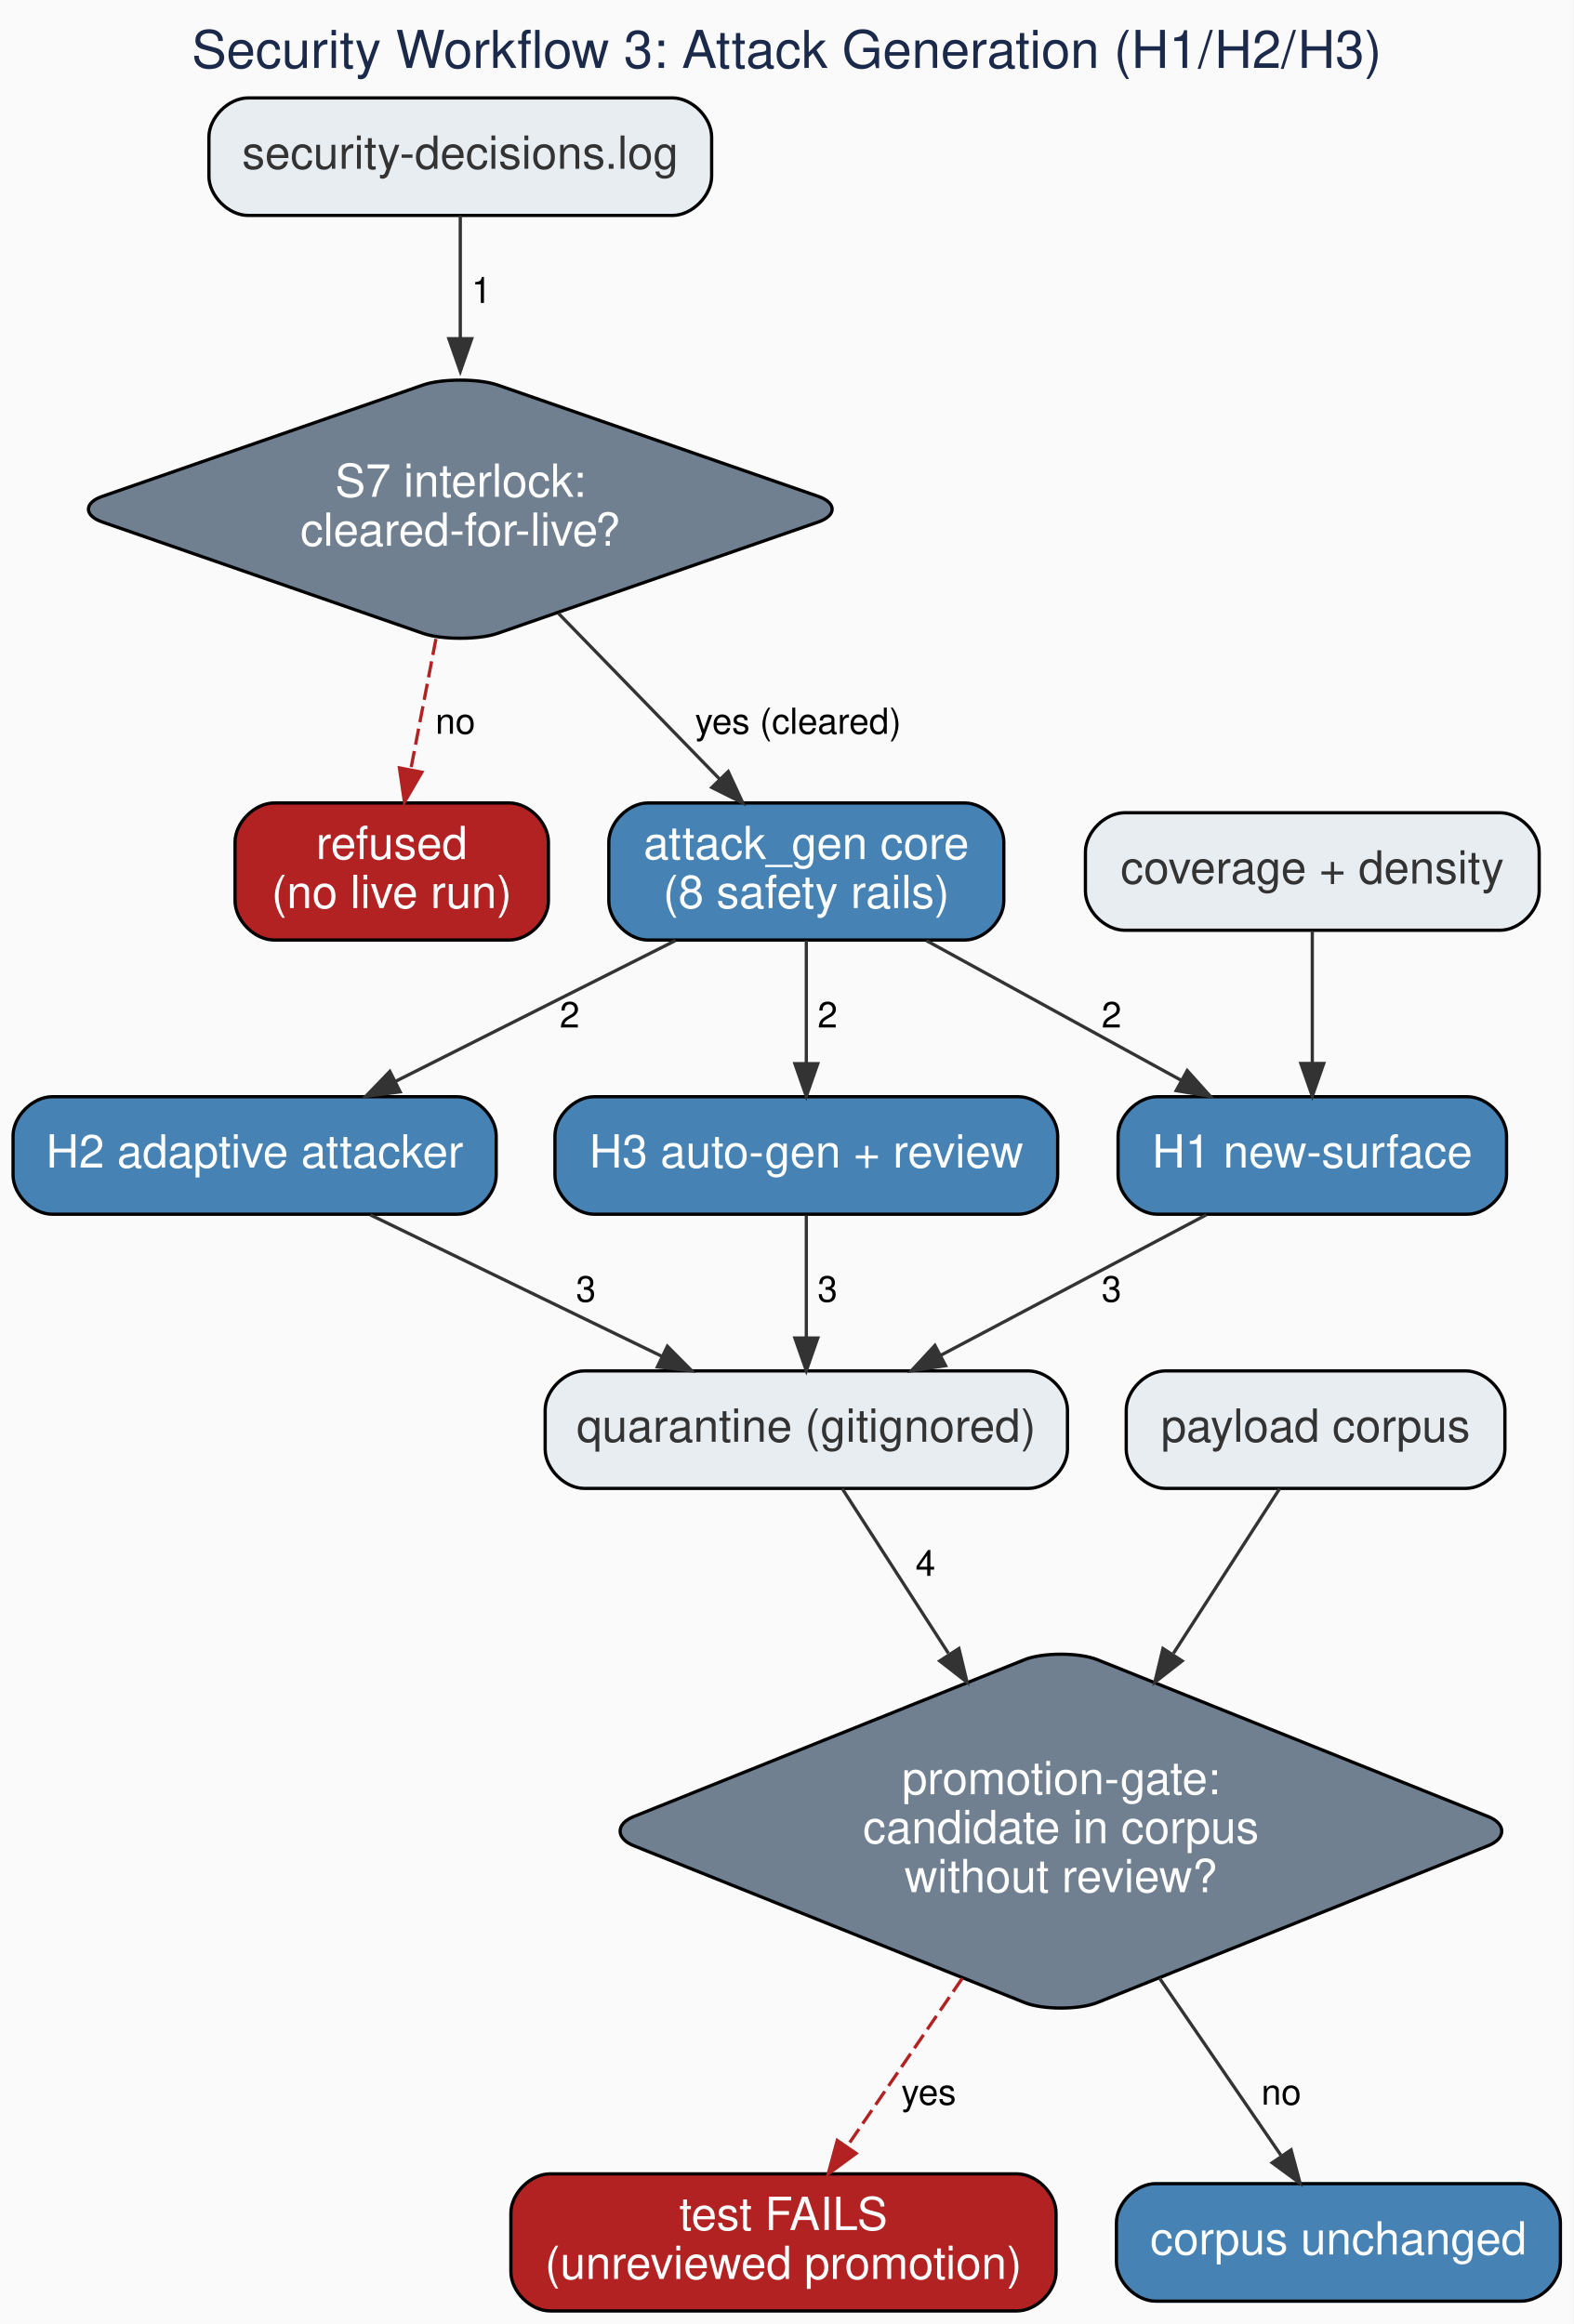
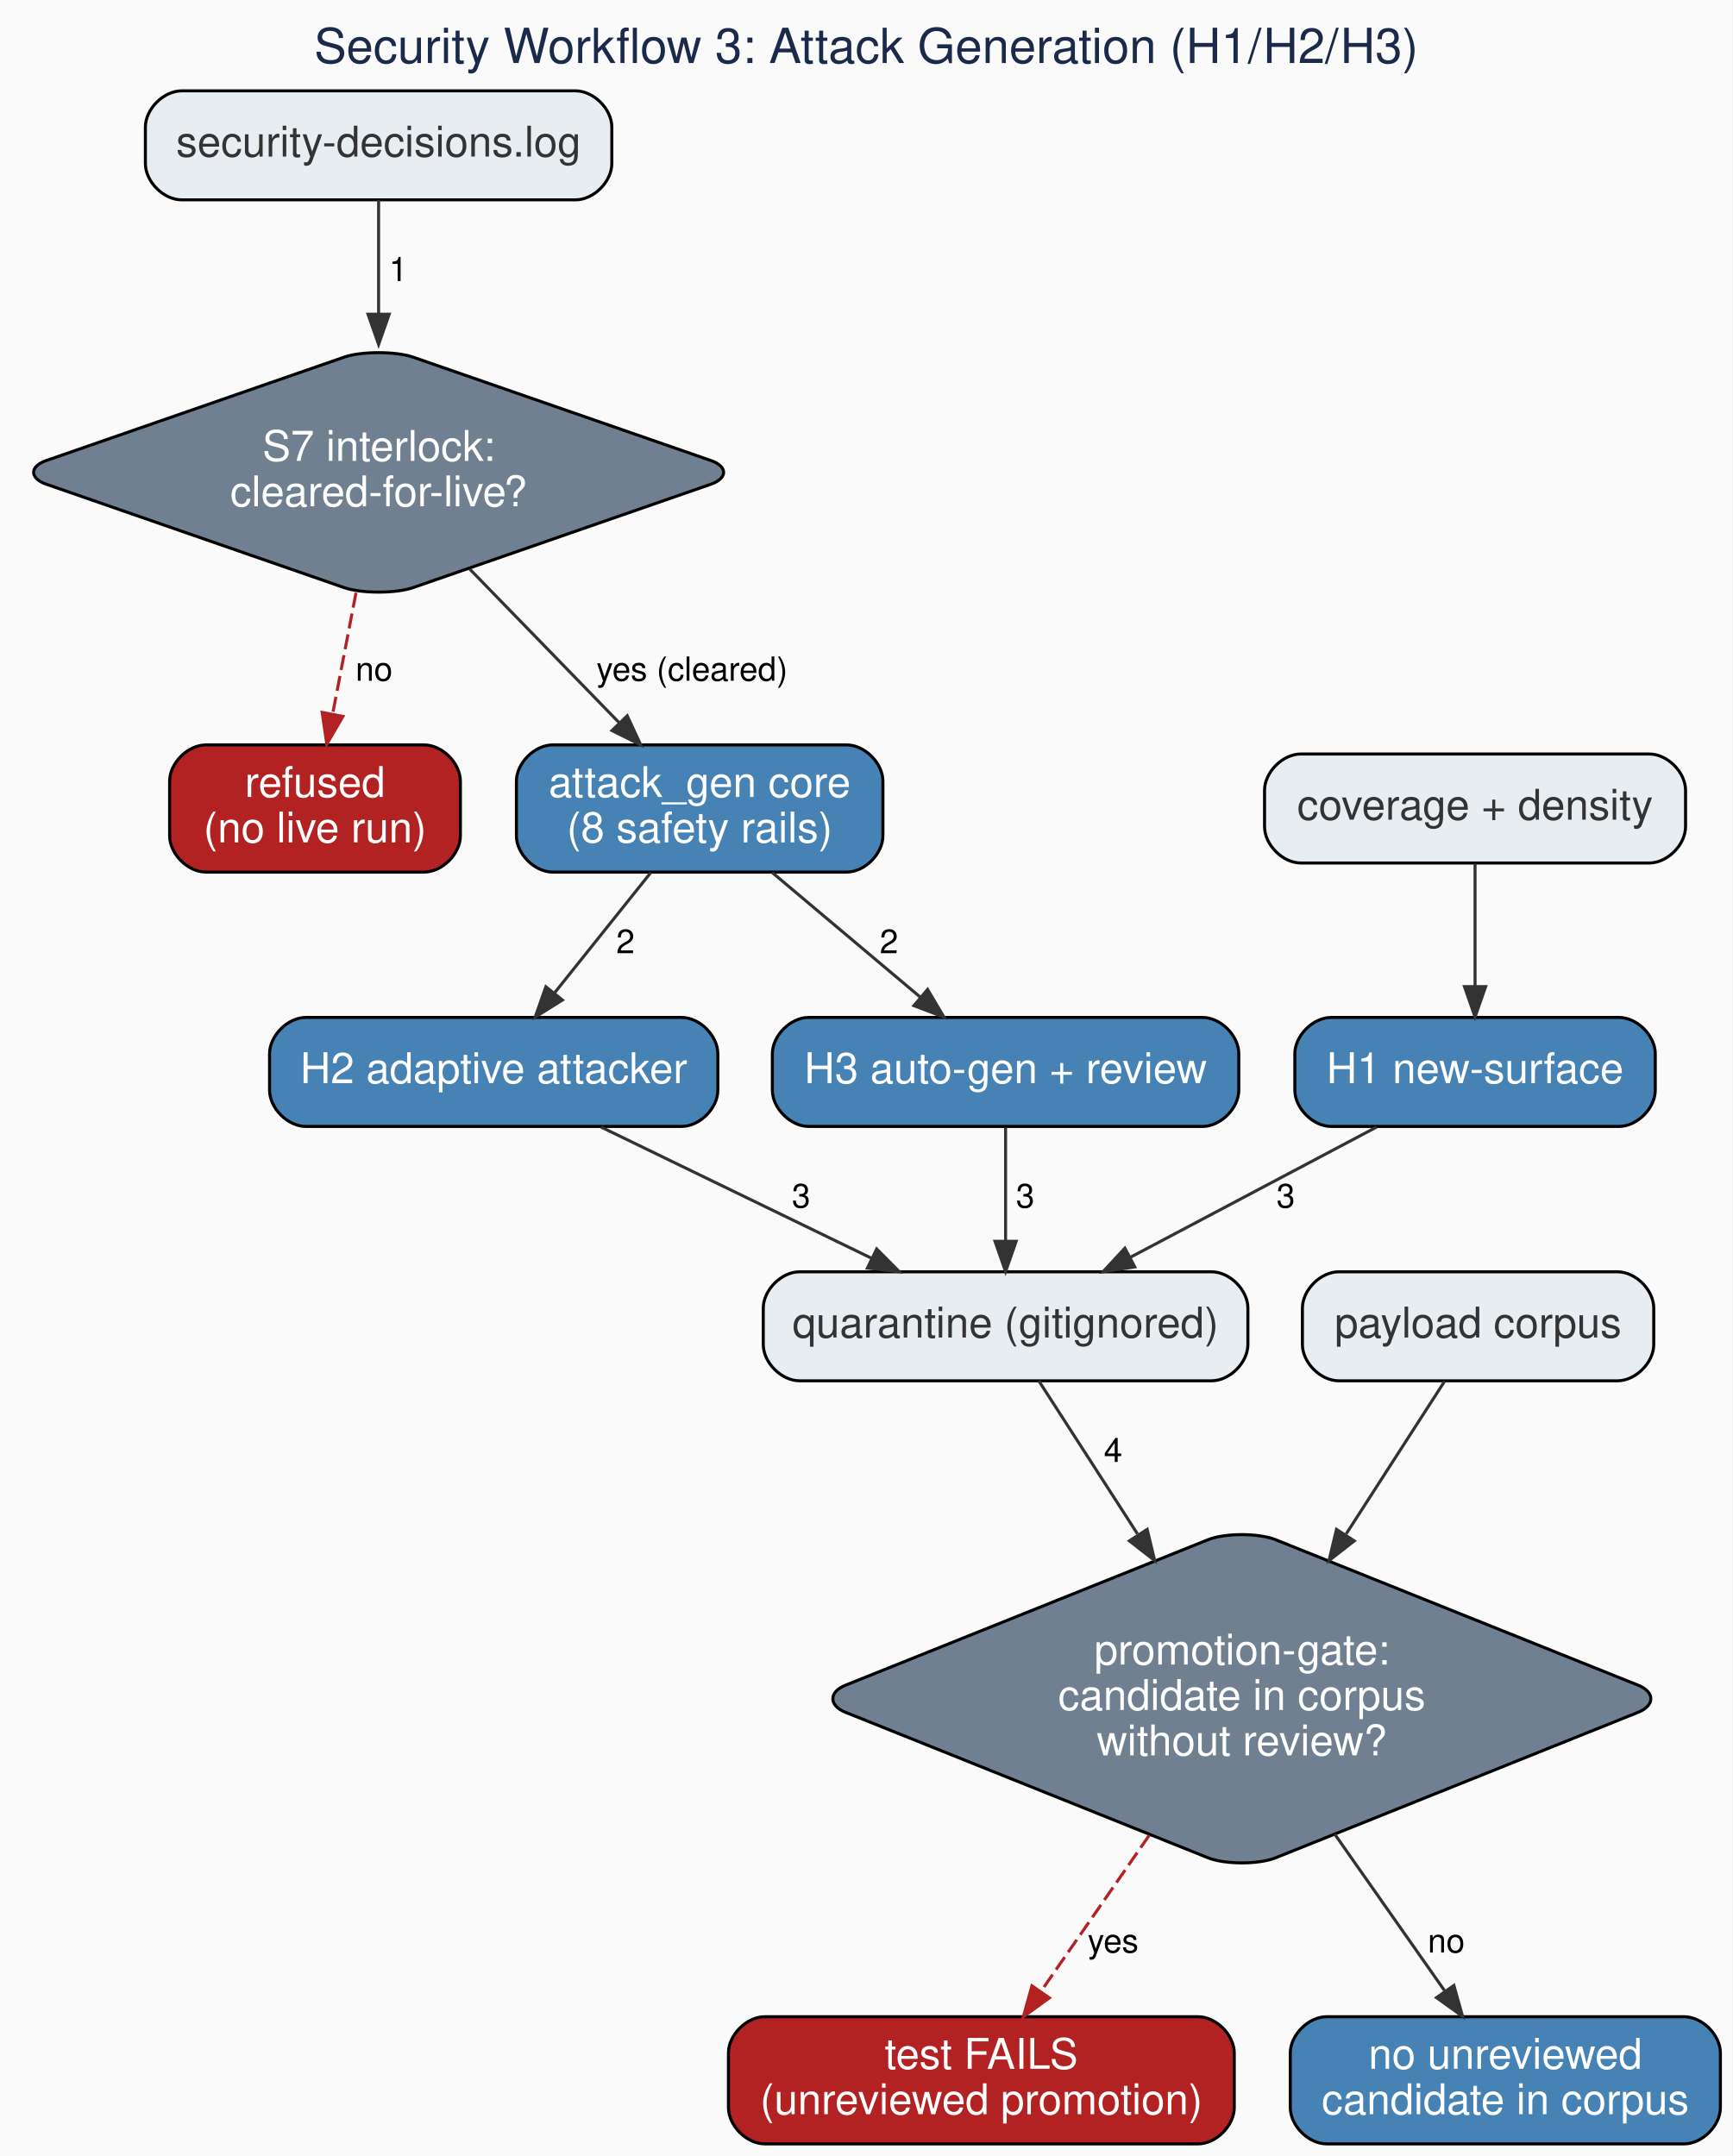
- <svg xmlns="http://www.w3.org/2000/svg" width="482pt" height="712pt" viewBox="0.00 0.00 482.00 712.00">
+ <svg xmlns="http://www.w3.org/2000/svg" width="572pt" height="712pt" viewBox="0.00 0.00 572.00 712.00">
  <g id="graph0" class="graph" transform="scale(1 1) rotate(0) translate(4 708)">
-     <polygon fill="#fafafa" stroke="transparent" points="-4,4 -4,-708 478,-708 478,4 -4,4" />
-     <text text-anchor="middle" x="237" y="-687.2" font-family="Helvetica,sans-Serif" font-size="16.00" fill="#1b2a4a">Security Workflow 3: Attack Generation (H1/H2/H3)</text>
+     <polygon fill="#fafafa" stroke="transparent" points="-4,4 -4,-708 568,-708 568,4 -4,4" />
+     <text text-anchor="middle" x="282" y="-687.2" font-family="Helvetica,sans-Serif" font-size="16.00" fill="#1b2a4a">Security Workflow 3: Attack Generation (H1/H2/H3)</text>
    <g id="node1" class="node">
-       <path fill="#e8edf2" stroke="black" d="M202,-678C202,-678 72,-678 72,-678 66,-678 60,-672 60,-666 60,-666 60,-654 60,-654 60,-648 66,-642 72,-642 72,-642 202,-642 202,-642 208,-642 214,-648 214,-654 214,-654 214,-666 214,-666 214,-672 208,-678 202,-678" />
-       <text text-anchor="middle" x="137" y="-656.3" font-family="Helvetica,sans-Serif" font-size="14.00" fill="#333333">security-decisions.log</text>
+       <path fill="#e8edf2" stroke="black" d="M186,-678C186,-678 56,-678 56,-678 50,-678 44,-672 44,-666 44,-666 44,-654 44,-654 44,-648 50,-642 56,-642 56,-642 186,-642 186,-642 192,-642 198,-648 198,-654 198,-654 198,-666 198,-666 198,-672 192,-678 186,-678" />
+       <text text-anchor="middle" x="121" y="-656.3" font-family="Helvetica,sans-Serif" font-size="14.00" fill="#333333">security-decisions.log</text>
    </g>
    <g id="node2" class="node">
-       <path fill="#708090" stroke="black" d="M125.66,-590.07C125.66,-590.07 27.34,-555.93 27.34,-555.93 21.67,-553.97 21.67,-550.03 27.34,-548.07 27.34,-548.07 125.66,-513.93 125.66,-513.93 131.33,-511.97 142.67,-511.97 148.34,-513.93 148.34,-513.93 246.66,-548.07 246.66,-548.07 252.33,-550.03 252.33,-553.97 246.66,-555.93 246.66,-555.93 148.34,-590.07 148.34,-590.07 142.67,-592.03 131.33,-592.03 125.66,-590.07" />
-       <text text-anchor="middle" x="137" y="-555.8" font-family="Helvetica,sans-Serif" font-size="14.00" fill="white">S7 interlock:</text>
-       <text text-anchor="middle" x="137" y="-540.8" font-family="Helvetica,sans-Serif" font-size="14.00" fill="white">cleared-for-live?</text>
+       <path fill="#708090" stroke="black" d="M109.66,-590.07C109.66,-590.07 11.34,-555.93 11.34,-555.93 5.67,-553.97 5.67,-550.03 11.34,-548.07 11.34,-548.07 109.66,-513.93 109.66,-513.93 115.33,-511.97 126.67,-511.97 132.34,-513.93 132.34,-513.93 230.66,-548.07 230.66,-548.07 236.33,-550.03 236.33,-553.97 230.66,-555.93 230.66,-555.93 132.34,-590.07 132.34,-590.07 126.67,-592.03 115.33,-592.03 109.66,-590.07" />
+       <text text-anchor="middle" x="121" y="-555.8" font-family="Helvetica,sans-Serif" font-size="14.00" fill="white">S7 interlock:</text>
+       <text text-anchor="middle" x="121" y="-540.8" font-family="Helvetica,sans-Serif" font-size="14.00" fill="white">cleared-for-live?</text>
    </g>
    <g id="edge1" class="edge">
-       <path fill="none" stroke="#333333" d="M137,-641.97C137,-631.71 137,-618.04 137,-604.51" />
-       <polygon fill="#333333" stroke="#333333" points="140.5,-604.24 137,-594.24 133.5,-604.24 140.5,-604.24" />
-       <text text-anchor="middle" x="143.5" y="-615.2" font-family="Helvetica,sans-Serif" font-size="11.00"> 1 </text>
+       <path fill="none" stroke="#333333" d="M121,-641.97C121,-631.71 121,-618.04 121,-604.51" />
+       <polygon fill="#333333" stroke="#333333" points="124.5,-604.24 121,-594.24 117.5,-604.24 124.5,-604.24" />
+       <text text-anchor="middle" x="127.5" y="-615.2" font-family="Helvetica,sans-Serif" font-size="11.00"> 1 </text>
    </g>
    <g id="node3" class="node">
-       <path fill="#b22222" stroke="black" d="M152,-462C152,-462 80,-462 80,-462 74,-462 68,-456 68,-450 68,-450 68,-432 68,-432 68,-426 74,-420 80,-420 80,-420 152,-420 152,-420 158,-420 164,-426 164,-432 164,-432 164,-450 164,-450 164,-456 158,-462 152,-462" />
-       <text text-anchor="middle" x="116" y="-444.8" font-family="Helvetica,sans-Serif" font-size="14.00" fill="white">refused</text>
-       <text text-anchor="middle" x="116" y="-429.8" font-family="Helvetica,sans-Serif" font-size="14.00" fill="white">(no live run)</text>
+       <path fill="#b22222" stroke="black" d="M136,-462C136,-462 64,-462 64,-462 58,-462 52,-456 52,-450 52,-450 52,-432 52,-432 52,-426 58,-420 64,-420 64,-420 136,-420 136,-420 142,-420 148,-426 148,-432 148,-432 148,-450 148,-450 148,-456 142,-462 136,-462" />
+       <text text-anchor="middle" x="100" y="-444.8" font-family="Helvetica,sans-Serif" font-size="14.00" fill="white">refused</text>
+       <text text-anchor="middle" x="100" y="-429.8" font-family="Helvetica,sans-Serif" font-size="14.00" fill="white">(no live run)</text>
    </g>
    <g id="edge2" class="edge">
-       <path fill="none" stroke="#b22222" stroke-dasharray="5,2" d="M129.54,-512.26C127,-499.07 124.19,-484.53 121.8,-472.11" />
-       <polygon fill="#b22222" stroke="#b22222" points="125.23,-471.42 119.9,-462.26 118.36,-472.74 125.23,-471.42" />
-       <text text-anchor="middle" x="135.5" y="-483.2" font-family="Helvetica,sans-Serif" font-size="11.00"> no </text>
+       <path fill="none" stroke="#b22222" stroke-dasharray="5,2" d="M113.54,-512.26C111,-499.07 108.19,-484.53 105.8,-472.11" />
+       <polygon fill="#b22222" stroke="#b22222" points="109.23,-471.42 103.9,-462.26 102.36,-472.74 109.23,-471.42" />
+       <text text-anchor="middle" x="119.5" y="-483.2" font-family="Helvetica,sans-Serif" font-size="11.00"> no </text>
    </g>
    <g id="node4" class="node">
-       <path fill="#4682b4" stroke="black" d="M291.5,-462C291.5,-462 194.5,-462 194.5,-462 188.5,-462 182.5,-456 182.5,-450 182.5,-450 182.5,-432 182.5,-432 182.5,-426 188.5,-420 194.5,-420 194.5,-420 291.5,-420 291.5,-420 297.5,-420 303.5,-426 303.5,-432 303.5,-432 303.5,-450 303.5,-450 303.5,-456 297.5,-462 291.5,-462" />
-       <text text-anchor="middle" x="243" y="-444.8" font-family="Helvetica,sans-Serif" font-size="14.00" fill="white">attack_gen core</text>
-       <text text-anchor="middle" x="243" y="-429.8" font-family="Helvetica,sans-Serif" font-size="14.00" fill="white">(8 safety rails)</text>
+       <path fill="#4682b4" stroke="black" d="M275.5,-462C275.5,-462 178.5,-462 178.5,-462 172.5,-462 166.5,-456 166.5,-450 166.5,-450 166.5,-432 166.5,-432 166.5,-426 172.5,-420 178.5,-420 178.5,-420 275.5,-420 275.5,-420 281.5,-420 287.5,-426 287.5,-432 287.5,-432 287.5,-450 287.5,-450 287.5,-456 281.5,-462 275.5,-462" />
+       <text text-anchor="middle" x="227" y="-444.8" font-family="Helvetica,sans-Serif" font-size="14.00" fill="white">attack_gen core</text>
+       <text text-anchor="middle" x="227" y="-429.8" font-family="Helvetica,sans-Serif" font-size="14.00" fill="white">(8 safety rails)</text>
    </g>
    <g id="edge3" class="edge">
-       <path fill="none" stroke="#333333" d="M167.09,-520.06C182.66,-504.05 201.5,-484.68 216.51,-469.24" />
-       <polygon fill="#333333" stroke="#333333" points="219.08,-471.62 223.54,-462.01 214.06,-466.74 219.08,-471.62" />
-       <text text-anchor="middle" x="240.5" y="-483.2" font-family="Helvetica,sans-Serif" font-size="11.00"> yes (cleared) </text>
+       <path fill="none" stroke="#333333" d="M151.09,-520.06C166.66,-504.05 185.5,-484.68 200.51,-469.24" />
+       <polygon fill="#333333" stroke="#333333" points="203.08,-471.62 207.54,-462.01 198.06,-466.74 203.08,-471.62" />
+       <text text-anchor="middle" x="224.5" y="-483.2" font-family="Helvetica,sans-Serif" font-size="11.00"> yes (cleared) </text>
+     </g>
+     <g id="node7" class="node">
+       <path fill="#4682b4" stroke="black" d="M221,-372C221,-372 97,-372 97,-372 91,-372 85,-366 85,-360 85,-360 85,-348 85,-348 85,-342 91,-336 97,-336 97,-336 221,-336 221,-336 227,-336 233,-342 233,-348 233,-348 233,-360 233,-360 233,-366 227,-372 221,-372" />
+       <text text-anchor="middle" x="159" y="-350.3" font-family="Helvetica,sans-Serif" font-size="14.00" fill="white">H2 adaptive attacker</text>
+     </g>
+     <g id="edge4" class="edge">
+       <path fill="none" stroke="#333333" d="M210.88,-419.86C201.35,-407.94 189.19,-392.74 179.04,-380.05" />
+       <polygon fill="#333333" stroke="#333333" points="181.68,-377.75 172.7,-372.13 176.22,-382.13 181.68,-377.75" />
+       <text text-anchor="middle" x="202.5" y="-393.2" font-family="Helvetica,sans-Serif" font-size="11.00"> 2 </text>
+     </g>
+     <g id="node8" class="node">
+       <path fill="#4682b4" stroke="black" d="M393,-372C393,-372 263,-372 263,-372 257,-372 251,-366 251,-360 251,-360 251,-348 251,-348 251,-342 257,-336 263,-336 263,-336 393,-336 393,-336 399,-336 405,-342 405,-348 405,-348 405,-360 405,-360 405,-366 399,-372 393,-372" />
+       <text text-anchor="middle" x="328" y="-350.3" font-family="Helvetica,sans-Serif" font-size="14.00" fill="white">H3 auto-gen + review</text>
+     </g>
+     <g id="edge5" class="edge">
+       <path fill="none" stroke="#333333" d="M250.94,-419.86C265.64,-407.48 284.54,-391.57 299.95,-378.61" />
+       <polygon fill="#333333" stroke="#333333" points="302.25,-381.25 307.64,-372.13 297.74,-375.89 302.25,-381.25" />
+       <text text-anchor="middle" x="289.5" y="-393.2" font-family="Helvetica,sans-Serif" font-size="11.00"> 2 </text>
+     </g>
+     <g id="node5" class="node">
+       <path fill="#e8edf2" stroke="black" d="M540.5,-459C540.5,-459 425.5,-459 425.5,-459 419.5,-459 413.5,-453 413.5,-447 413.5,-447 413.5,-435 413.5,-435 413.5,-429 419.5,-423 425.5,-423 425.5,-423 540.5,-423 540.5,-423 546.5,-423 552.5,-429 552.5,-435 552.5,-435 552.5,-447 552.5,-447 552.5,-453 546.5,-459 540.5,-459" />
+       <text text-anchor="middle" x="483" y="-437.3" font-family="Helvetica,sans-Serif" font-size="14.00" fill="#333333">coverage + density</text>
    </g>
    <g id="node6" class="node">
-       <path fill="#4682b4" stroke="black" d="M445.5,-372C445.5,-372 350.5,-372 350.5,-372 344.5,-372 338.5,-366 338.5,-360 338.5,-360 338.5,-348 338.5,-348 338.5,-342 344.5,-336 350.5,-336 350.5,-336 445.5,-336 445.5,-336 451.5,-336 457.5,-342 457.5,-348 457.5,-348 457.5,-360 457.5,-360 457.5,-366 451.5,-372 445.5,-372" />
-       <text text-anchor="middle" x="398" y="-350.3" font-family="Helvetica,sans-Serif" font-size="14.00" fill="white">H1 new-surface</text>
-     </g>
-     <g id="edge4" class="edge">
-       <path fill="none" stroke="#333333" d="M279.73,-419.86C303.23,-406.97 333.72,-390.25 357.85,-377.02" />
-       <polygon fill="#333333" stroke="#333333" points="359.68,-380.01 366.76,-372.13 356.31,-373.87 359.68,-380.01" />
-       <text text-anchor="middle" x="336.5" y="-393.2" font-family="Helvetica,sans-Serif" font-size="11.00"> 2 </text>
-     </g>
-     <g id="node7" class="node">
-       <path fill="#4682b4" stroke="black" d="M136,-372C136,-372 12,-372 12,-372 6,-372 0,-366 0,-360 0,-360 0,-348 0,-348 0,-342 6,-336 12,-336 12,-336 136,-336 136,-336 142,-336 148,-342 148,-348 148,-348 148,-360 148,-360 148,-366 142,-372 136,-372" />
-       <text text-anchor="middle" x="74" y="-350.3" font-family="Helvetica,sans-Serif" font-size="14.00" fill="white">H2 adaptive attacker</text>
-     </g>
-     <g id="edge5" class="edge">
-       <path fill="none" stroke="#333333" d="M202.95,-419.86C177.1,-406.86 143.5,-389.96 117.08,-376.67" />
-       <polygon fill="#333333" stroke="#333333" points="118.57,-373.5 108.06,-372.13 115.42,-379.75 118.57,-373.5" />
-       <text text-anchor="middle" x="170.5" y="-393.2" font-family="Helvetica,sans-Serif" font-size="11.00"> 2 </text>
-     </g>
-     <g id="node8" class="node">
-       <path fill="#4682b4" stroke="black" d="M308,-372C308,-372 178,-372 178,-372 172,-372 166,-366 166,-360 166,-360 166,-348 166,-348 166,-342 172,-336 178,-336 178,-336 308,-336 308,-336 314,-336 320,-342 320,-348 320,-348 320,-360 320,-360 320,-366 314,-372 308,-372" />
-       <text text-anchor="middle" x="243" y="-350.3" font-family="Helvetica,sans-Serif" font-size="14.00" fill="white">H3 auto-gen + review</text>
+       <path fill="#4682b4" stroke="black" d="M530.5,-372C530.5,-372 435.5,-372 435.5,-372 429.5,-372 423.5,-366 423.5,-360 423.5,-360 423.5,-348 423.5,-348 423.5,-342 429.5,-336 435.5,-336 435.5,-336 530.5,-336 530.5,-336 536.5,-336 542.5,-342 542.5,-348 542.5,-348 542.5,-360 542.5,-360 542.5,-366 536.5,-372 530.5,-372" />
+       <text text-anchor="middle" x="483" y="-350.3" font-family="Helvetica,sans-Serif" font-size="14.00" fill="white">H1 new-surface</text>
    </g>
    <g id="edge6" class="edge">
-       <path fill="none" stroke="#333333" d="M243,-419.86C243,-408.62 243,-394.46 243,-382.25" />
-       <polygon fill="#333333" stroke="#333333" points="246.5,-382.13 243,-372.13 239.5,-382.13 246.5,-382.13" />
-       <text text-anchor="middle" x="249.5" y="-393.2" font-family="Helvetica,sans-Serif" font-size="11.00"> 2 </text>
+       <path fill="none" stroke="#333333" d="M483,-422.8C483,-411.16 483,-395.55 483,-382.24" />
+       <polygon fill="#333333" stroke="#333333" points="486.5,-382.18 483,-372.18 479.5,-382.18 486.5,-382.18" />
    </g>
-     <g id="node5" class="node">
-       <path fill="#e8edf2" stroke="black" d="M455.5,-459C455.5,-459 340.5,-459 340.5,-459 334.5,-459 328.5,-453 328.5,-447 328.5,-447 328.5,-435 328.5,-435 328.5,-429 334.5,-423 340.5,-423 340.5,-423 455.5,-423 455.5,-423 461.5,-423 467.5,-429 467.5,-435 467.5,-435 467.5,-447 467.5,-447 467.5,-453 461.5,-459 455.5,-459" />
-       <text text-anchor="middle" x="398" y="-437.3" font-family="Helvetica,sans-Serif" font-size="14.00" fill="#333333">coverage + density</text>
+     <g id="node9" class="node">
+       <path fill="#e8edf2" stroke="black" d="M396,-288C396,-288 260,-288 260,-288 254,-288 248,-282 248,-276 248,-276 248,-264 248,-264 248,-258 254,-252 260,-252 260,-252 396,-252 396,-252 402,-252 408,-258 408,-264 408,-264 408,-276 408,-276 408,-282 402,-288 396,-288" />
+       <text text-anchor="middle" x="328" y="-266.3" font-family="Helvetica,sans-Serif" font-size="14.00" fill="#333333">quarantine (gitignored)</text>
    </g>
    <g id="edge7" class="edge">
-       <path fill="none" stroke="#333333" d="M398,-422.8C398,-411.16 398,-395.55 398,-382.24" />
-       <polygon fill="#333333" stroke="#333333" points="401.5,-382.18 398,-372.18 394.5,-382.18 401.5,-382.18" />
-     </g>
-     <g id="node9" class="node">
-       <path fill="#e8edf2" stroke="black" d="M311,-288C311,-288 175,-288 175,-288 169,-288 163,-282 163,-276 163,-276 163,-264 163,-264 163,-258 169,-252 175,-252 175,-252 311,-252 311,-252 317,-252 323,-258 323,-264 323,-264 323,-276 323,-276 323,-282 317,-288 311,-288" />
-       <text text-anchor="middle" x="243" y="-266.3" font-family="Helvetica,sans-Serif" font-size="14.00" fill="#333333">quarantine (gitignored)</text>
+       <path fill="none" stroke="#333333" d="M450.51,-335.81C426.87,-323.3 394.68,-306.27 369.23,-292.81" />
+       <polygon fill="#333333" stroke="#333333" points="370.66,-289.61 360.18,-288.03 367.39,-295.8 370.66,-289.61" />
+       <text text-anchor="middle" x="420.5" y="-309.2" font-family="Helvetica,sans-Serif" font-size="11.00"> 3 </text>
    </g>
    <g id="edge8" class="edge">
-       <path fill="none" stroke="#333333" d="M365.51,-335.81C341.87,-323.3 309.68,-306.27 284.23,-292.81" />
-       <polygon fill="#333333" stroke="#333333" points="285.66,-289.61 275.18,-288.03 282.39,-295.8 285.66,-289.61" />
-       <text text-anchor="middle" x="336.5" y="-309.2" font-family="Helvetica,sans-Serif" font-size="11.00"> 3 </text>
+       <path fill="none" stroke="#333333" d="M194.43,-335.81C220.43,-323.19 255.92,-305.98 283.78,-292.46" />
+       <polygon fill="#333333" stroke="#333333" points="285.44,-295.54 292.91,-288.03 282.38,-289.24 285.44,-295.54" />
+       <text text-anchor="middle" x="260.5" y="-309.2" font-family="Helvetica,sans-Serif" font-size="11.00"> 3 </text>
    </g>
    <g id="edge9" class="edge">
-       <path fill="none" stroke="#333333" d="M109.43,-335.81C135.43,-323.19 170.92,-305.98 198.78,-292.46" />
-       <polygon fill="#333333" stroke="#333333" points="200.44,-295.54 207.91,-288.03 197.38,-289.24 200.44,-295.54" />
-       <text text-anchor="middle" x="175.5" y="-309.2" font-family="Helvetica,sans-Serif" font-size="11.00"> 3 </text>
+       <path fill="none" stroke="#333333" d="M328,-335.61C328,-324.77 328,-310.6 328,-298.29" />
+       <polygon fill="#333333" stroke="#333333" points="331.5,-298.08 328,-288.08 324.5,-298.08 331.5,-298.08" />
+       <text text-anchor="middle" x="334.5" y="-309.2" font-family="Helvetica,sans-Serif" font-size="11.00"> 3 </text>
+     </g>
+     <g id="node11" class="node">
+       <path fill="#708090" stroke="black" d="M394.86,-199.53C394.86,-199.53 275.14,-151.47 275.14,-151.47 269.57,-149.24 269.57,-144.76 275.14,-142.53 275.14,-142.53 394.86,-94.47 394.86,-94.47 400.43,-92.24 411.57,-92.24 417.14,-94.47 417.14,-94.47 536.86,-142.53 536.86,-142.53 542.43,-144.76 542.43,-149.24 536.86,-151.47 536.86,-151.47 417.14,-199.53 417.14,-199.53 411.57,-201.76 400.43,-201.76 394.86,-199.53" />
+       <text text-anchor="middle" x="406" y="-158.3" font-family="Helvetica,sans-Serif" font-size="14.00" fill="white">promotion-gate:</text>
+       <text text-anchor="middle" x="406" y="-143.3" font-family="Helvetica,sans-Serif" font-size="14.00" fill="white">candidate in corpus</text>
+       <text text-anchor="middle" x="406" y="-128.3" font-family="Helvetica,sans-Serif" font-size="14.00" fill="white">without review?</text>
    </g>
    <g id="edge10" class="edge">
-       <path fill="none" stroke="#333333" d="M243,-335.61C243,-324.77 243,-310.6 243,-298.29" />
-       <polygon fill="#333333" stroke="#333333" points="246.5,-298.08 243,-288.08 239.5,-298.08 246.5,-298.08" />
-       <text text-anchor="middle" x="249.5" y="-309.2" font-family="Helvetica,sans-Serif" font-size="11.00"> 3 </text>
+       <path fill="none" stroke="#333333" d="M339.01,-251.92C347.53,-238.71 359.81,-219.66 371.53,-201.47" />
+       <polygon fill="#333333" stroke="#333333" points="374.75,-202.94 377.23,-192.63 368.87,-199.14 374.75,-202.94" />
+       <text text-anchor="middle" x="363.5" y="-225.2" font-family="Helvetica,sans-Serif" font-size="11.00"> 4 </text>
    </g>
-     <g id="node11" class="node">
-       <path fill="#708090" stroke="black" d="M309.86,-199.53C309.86,-199.53 190.14,-151.47 190.14,-151.47 184.57,-149.24 184.57,-144.76 190.14,-142.53 190.14,-142.53 309.86,-94.47 309.86,-94.47 315.43,-92.24 326.57,-92.24 332.14,-94.47 332.14,-94.47 451.86,-142.53 451.86,-142.53 457.43,-144.76 457.43,-149.24 451.86,-151.47 451.86,-151.47 332.14,-199.53 332.14,-199.53 326.57,-201.76 315.43,-201.76 309.86,-199.53" />
-       <text text-anchor="middle" x="321" y="-158.3" font-family="Helvetica,sans-Serif" font-size="14.00" fill="white">promotion-gate:</text>
-       <text text-anchor="middle" x="321" y="-143.3" font-family="Helvetica,sans-Serif" font-size="14.00" fill="white">candidate in corpus</text>
-       <text text-anchor="middle" x="321" y="-128.3" font-family="Helvetica,sans-Serif" font-size="14.00" fill="white">without review?</text>
+     <g id="node10" class="node">
+       <path fill="#e8edf2" stroke="black" d="M530,-288C530,-288 438,-288 438,-288 432,-288 426,-282 426,-276 426,-276 426,-264 426,-264 426,-258 432,-252 438,-252 438,-252 530,-252 530,-252 536,-252 542,-258 542,-264 542,-264 542,-276 542,-276 542,-282 536,-288 530,-288" />
+       <text text-anchor="middle" x="484" y="-266.3" font-family="Helvetica,sans-Serif" font-size="14.00" fill="#333333">payload corpus</text>
    </g>
    <g id="edge11" class="edge">
-       <path fill="none" stroke="#333333" d="M254.01,-251.92C262.53,-238.71 274.81,-219.66 286.53,-201.47" />
-       <polygon fill="#333333" stroke="#333333" points="289.75,-202.94 292.23,-192.63 283.87,-199.14 289.75,-202.94" />
-       <text text-anchor="middle" x="279.5" y="-225.2" font-family="Helvetica,sans-Serif" font-size="11.00"> 4 </text>
+       <path fill="none" stroke="#333333" d="M472.99,-251.92C464.47,-238.71 452.19,-219.66 440.47,-201.47" />
+       <polygon fill="#333333" stroke="#333333" points="443.13,-199.14 434.77,-192.63 437.25,-202.94 443.13,-199.14" />
    </g>
-     <g id="node10" class="node">
-       <path fill="#e8edf2" stroke="black" d="M445,-288C445,-288 353,-288 353,-288 347,-288 341,-282 341,-276 341,-276 341,-264 341,-264 341,-258 347,-252 353,-252 353,-252 445,-252 445,-252 451,-252 457,-258 457,-264 457,-264 457,-276 457,-276 457,-282 451,-288 445,-288" />
-       <text text-anchor="middle" x="399" y="-266.3" font-family="Helvetica,sans-Serif" font-size="14.00" fill="#333333">payload corpus</text>
+     <g id="node12" class="node">
+       <path fill="#b22222" stroke="black" d="M391.5,-42C391.5,-42 248.5,-42 248.5,-42 242.5,-42 236.5,-36 236.5,-30 236.5,-30 236.5,-12 236.5,-12 236.5,-6 242.5,0 248.5,0 248.5,0 391.5,0 391.5,0 397.5,0 403.5,-6 403.5,-12 403.5,-12 403.5,-30 403.5,-30 403.5,-36 397.5,-42 391.5,-42" />
+       <text text-anchor="middle" x="320" y="-24.8" font-family="Helvetica,sans-Serif" font-size="14.00" fill="white">test FAILS</text>
+       <text text-anchor="middle" x="320" y="-9.8" font-family="Helvetica,sans-Serif" font-size="14.00" fill="white">(unreviewed promotion)</text>
    </g>
    <g id="edge12" class="edge">
-       <path fill="none" stroke="#333333" d="M387.99,-251.92C379.47,-238.71 367.19,-219.66 355.47,-201.47" />
-       <polygon fill="#333333" stroke="#333333" points="358.13,-199.14 349.77,-192.63 352.25,-202.94 358.13,-199.14" />
+       <path fill="none" stroke="#b22222" stroke-dasharray="5,2" d="M375.44,-101.93C363.57,-84.82 350.32,-65.72 339.76,-50.48" />
+       <polygon fill="#b22222" stroke="#b22222" points="342.45,-48.22 333.87,-42 336.7,-52.21 342.45,-48.22" />
+       <text text-anchor="middle" x="363.5" y="-63.2" font-family="Helvetica,sans-Serif" font-size="11.00"> yes </text>
    </g>
-     <g id="node12" class="node">
-       <path fill="#b22222" stroke="black" d="M307.5,-42C307.5,-42 164.5,-42 164.5,-42 158.5,-42 152.5,-36 152.5,-30 152.5,-30 152.5,-12 152.5,-12 152.5,-6 158.5,0 164.5,0 164.5,0 307.5,0 307.5,0 313.5,0 319.5,-6 319.5,-12 319.5,-12 319.5,-30 319.5,-30 319.5,-36 313.5,-42 307.5,-42" />
-       <text text-anchor="middle" x="236" y="-24.8" font-family="Helvetica,sans-Serif" font-size="14.00" fill="white">test FAILS</text>
-       <text text-anchor="middle" x="236" y="-9.8" font-family="Helvetica,sans-Serif" font-size="14.00" fill="white">(unreviewed promotion)</text>
+     <g id="node13" class="node">
+       <path fill="#4682b4" stroke="black" d="M552,-42C552,-42 434,-42 434,-42 428,-42 422,-36 422,-30 422,-30 422,-12 422,-12 422,-6 428,0 434,0 434,0 552,0 552,0 558,0 564,-6 564,-12 564,-12 564,-30 564,-30 564,-36 558,-42 552,-42" />
+       <text text-anchor="middle" x="493" y="-24.8" font-family="Helvetica,sans-Serif" font-size="14.00" fill="white">no unreviewed</text>
+       <text text-anchor="middle" x="493" y="-9.8" font-family="Helvetica,sans-Serif" font-size="14.00" fill="white">candidate in corpus</text>
    </g>
    <g id="edge13" class="edge">
-       <path fill="none" stroke="#b22222" stroke-dasharray="5,2" d="M290.79,-101.93C279.07,-84.82 265.97,-65.72 255.53,-50.48" />
-       <polygon fill="#b22222" stroke="#b22222" points="258.25,-48.27 249.71,-42 252.48,-52.23 258.25,-48.27" />
-       <text text-anchor="middle" x="280.5" y="-63.2" font-family="Helvetica,sans-Serif" font-size="11.00"> yes </text>
-     </g>
-     <g id="node13" class="node">
-       <path fill="#4682b4" stroke="black" d="M462,-39C462,-39 350,-39 350,-39 344,-39 338,-33 338,-27 338,-27 338,-15 338,-15 338,-9 344,-3 350,-3 350,-3 462,-3 462,-3 468,-3 474,-9 474,-15 474,-15 474,-27 474,-27 474,-33 468,-39 462,-39" />
-       <text text-anchor="middle" x="406" y="-17.3" font-family="Helvetica,sans-Serif" font-size="14.00" fill="white">corpus unchanged</text>
-     </g>
-     <g id="edge14" class="edge">
-       <path fill="none" stroke="#333333" d="M351.21,-101.93C363.65,-83.78 377.64,-63.38 388.36,-47.73" />
-       <polygon fill="#333333" stroke="#333333" points="391.5,-49.35 394.26,-39.12 385.72,-45.39 391.5,-49.35" />
-       <text text-anchor="middle" x="388.5" y="-63.2" font-family="Helvetica,sans-Serif" font-size="11.00"> no </text>
+       <path fill="none" stroke="#333333" d="M436.67,-102.28C448.7,-85.15 462.16,-65.96 472.9,-50.65" />
+       <polygon fill="#333333" stroke="#333333" points="476.01,-52.32 478.88,-42.12 470.27,-48.3 476.01,-52.32" />
+       <text text-anchor="middle" x="473.5" y="-63.2" font-family="Helvetica,sans-Serif" font-size="11.00"> no </text>
    </g>
  </g>
</svg>
